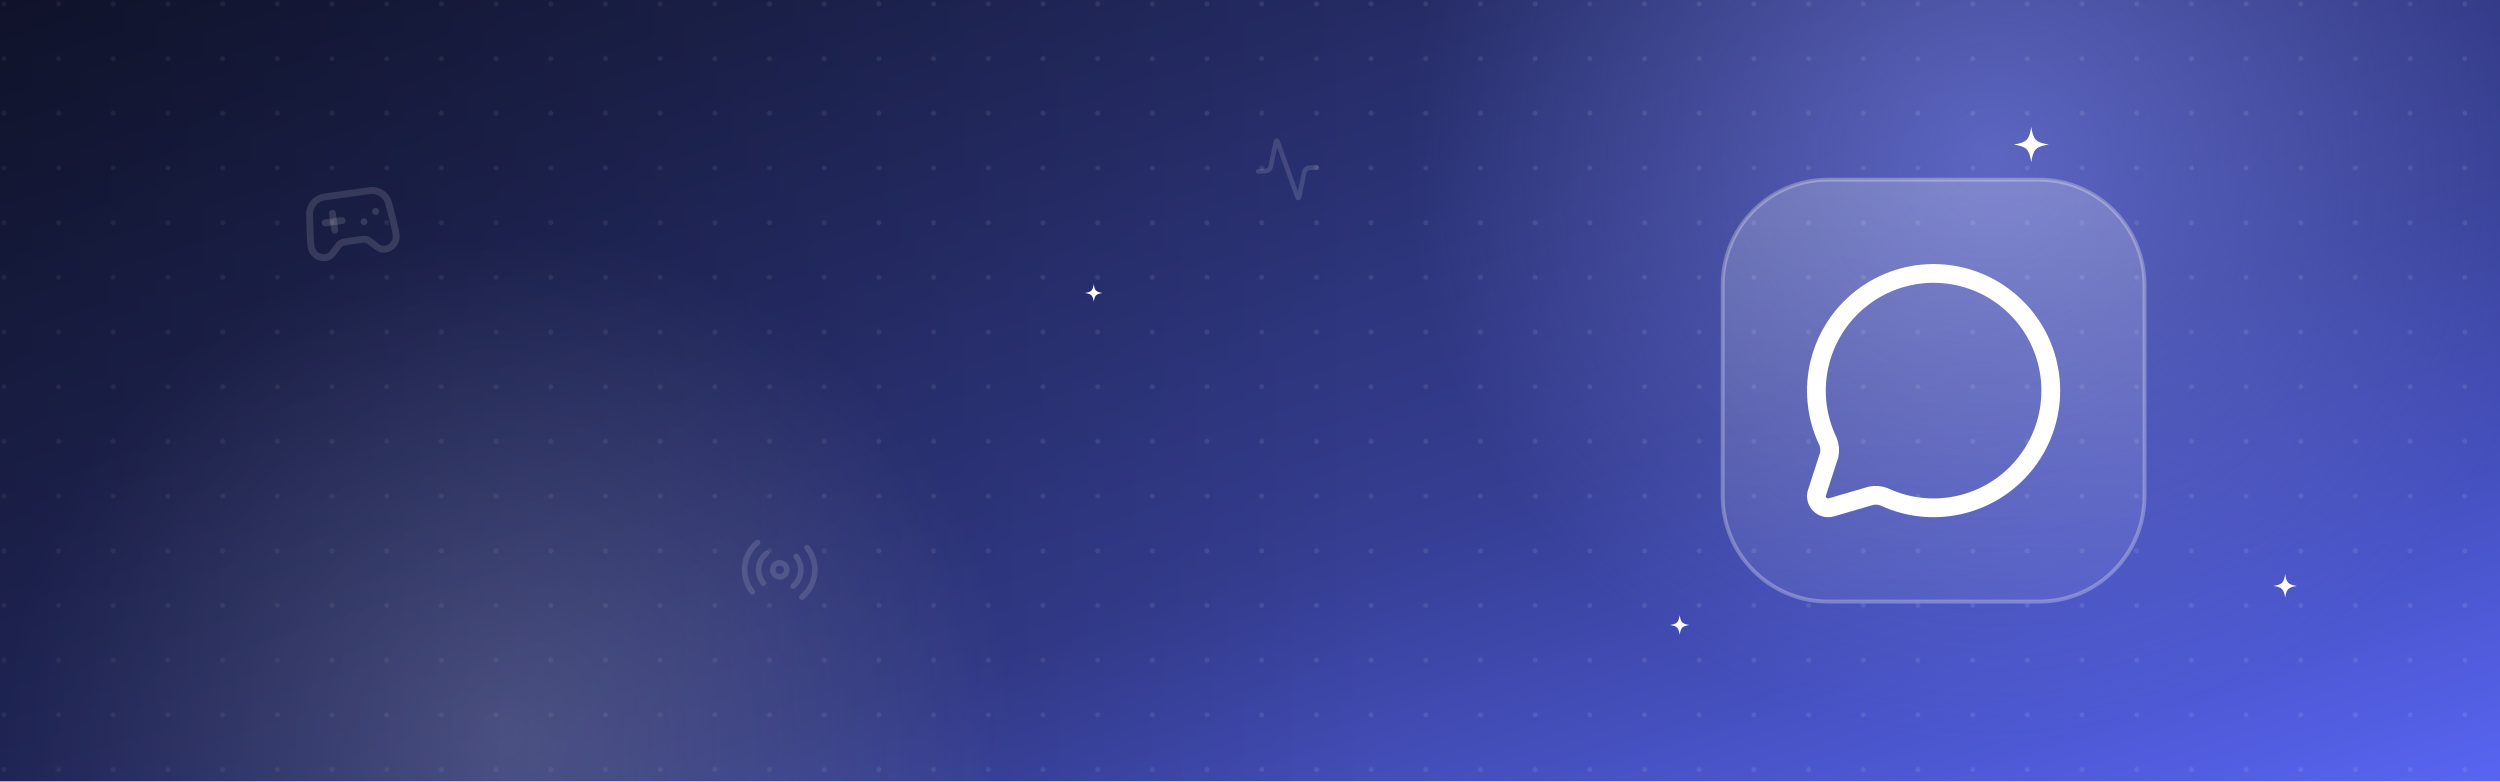
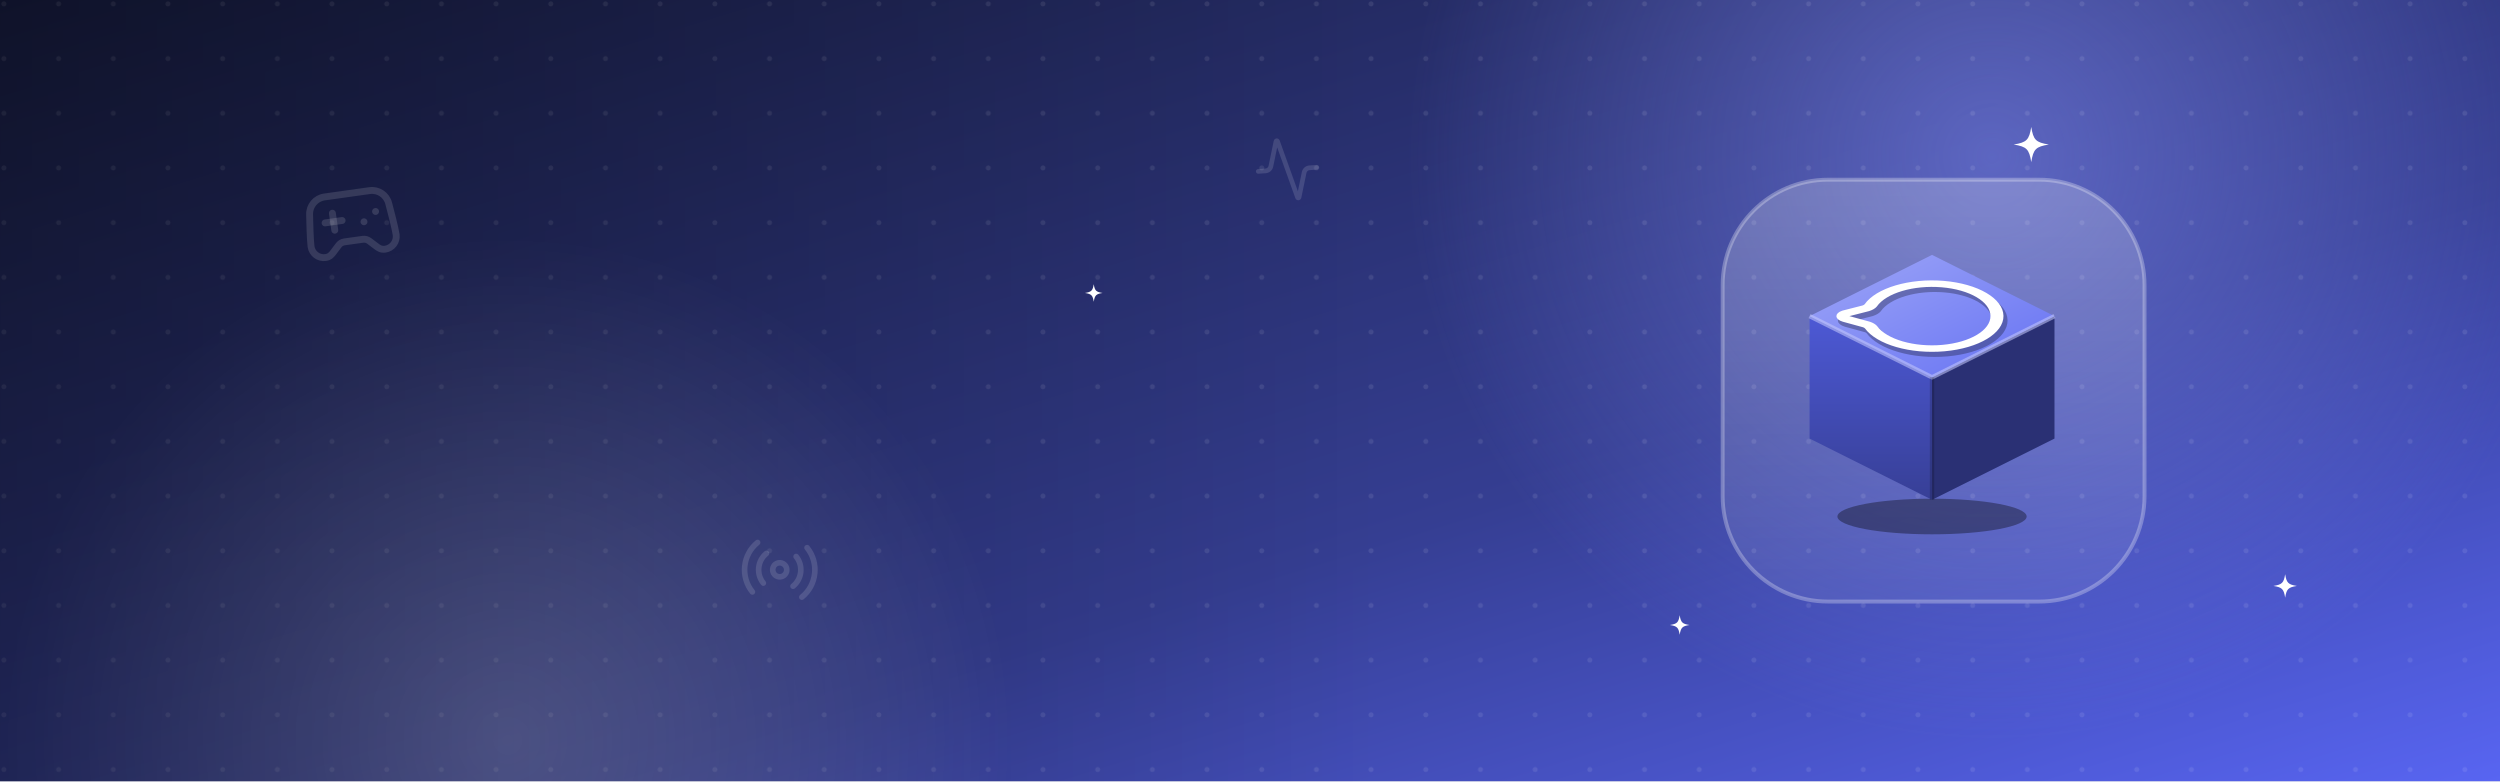
<svg xmlns="http://www.w3.org/2000/svg" viewBox="0 0 1280 400" role="img" aria-hidden="true">
  <defs>
    <linearGradient id="bg" x1="0" y1="0" x2="1" y2="1">
      <stop offset="0" stop-color="#171c3f" />
      <stop offset=".62" stop-color="#353e92" />
      <stop offset="1" stop-color="#5865f2" />
    </linearGradient>
    <radialGradient id="o1">
      <stop offset="0" stop-color="#828cf5" stop-opacity=".55" />
      <stop offset="1" stop-color="#828cf5" stop-opacity="0" />
    </radialGradient>
    <radialGradient id="o2">
      <stop offset="0" stop-color="#ffffff" stop-opacity=".22" />
      <stop offset="1" stop-color="#ffffff" stop-opacity="0" />
    </radialGradient>
    <pattern id="dots" width="28" height="28" patternUnits="userSpaceOnUse">
      <circle cx="2" cy="2" r="1.3" fill="#ffffff" fill-opacity=".09" />
    </pattern>
    <linearGradient id="glass" x1="0" y1="0" x2="0" y2="1">
      <stop offset="0" stop-color="#ffffff" stop-opacity=".22" />
      <stop offset="1" stop-color="#ffffff" stop-opacity=".06" />
    </linearGradient>
    <linearGradient id="fade" x1="0" y1="0" x2="1" y2="0">
      <stop offset="0" stop-color="#000" stop-opacity=".35" />
      <stop offset=".55" stop-color="#000" stop-opacity="0" />
    </linearGradient>
+     <linearGradient id="bbt" x1="0" y1="0" x2="1" y2="1">
+       <stop offset="0" stop-color="#9ea6f7" />
+       <stop offset="1" stop-color="#6571f3" />
+     </linearGradient>
+     <linearGradient id="bbl" x1="0" y1="0" x2="0" y2="1">
+       <stop offset="0" stop-color="#4d59d5" />
+       <stop offset="1" stop-color="#373f96" />
+     </linearGradient>
+     <linearGradient id="bbsh" x1="0" y1="0" x2="1" y2="0">
+       <stop offset="0" stop-color="#fff" stop-opacity="0" />
+       <stop offset=".5" stop-color="#fff" stop-opacity=".55" />
+       <stop offset="1" stop-color="#fff" stop-opacity="0" />
+     </linearGradient>
+     <clipPath id="bbc">
+       <path d="M32 10 L54 21 L32 32 L10 21 Z" />
+     </clipPath>
  </defs>
  <style>.b1,.b2,.f,.s,.k{transform-box:fill-box;transform-origin:50% 50%}
@keyframes b1{to{transform:translate(-90px,40px) scale(1.15)}}@keyframes b2{to{transform:translate(70px,-30px) scale(.9)}}
@keyframes f{0%,100%{transform:translateY(0)}50%{transform:translateY(-10px)}}
@keyframes s{0%,100%{opacity:.25;transform:scale(.5) rotate(0)}50%{opacity:.95;transform:scale(1) rotate(45deg)}}
@keyframes k{0%,100%{transform:translateY(0)}50%{transform:translateY(-6px)}}
.b1{animation:b1 16s ease-in-out infinite alternate}.b2{animation:b2 19s ease-in-out infinite alternate}
.f{animation:f 9s ease-in-out infinite}.f1{animation-duration:11s;animation-delay:-3s}.f2{animation-duration:13s;animation-delay:-6s}
.s{animation:s 3.4s ease-in-out infinite}.k{animation:k 6s ease-in-out infinite}
- @media (prefers-reduced-motion:reduce){.b1,.b2,.f,.s,.k{animation:none!important}}</style>
+ @media (prefers-reduced-motion:reduce){.b1,.b2,.f,.s,.k{animation:none!important}}.bbbob,.bbshadow{transform-box:fill-box;transform-origin:50% 50%}@keyframes bbb{0%,100%{transform:translateY(0)}50%{transform:translateY(-2.2px)}}@keyframes bbsd{0%,100%{transform:scaleX(1);opacity:.35}50%{transform:scaleX(.86);opacity:.22}}@keyframes bbs{0%,55%{transform:translateX(0)}100%{transform:translateX(78px)}}@keyframes bbg{0%,100%{opacity:.9}50%{opacity:1}}.bbbob{animation:bbb 4.2s ease-in-out infinite}.bbshadow{animation:bbsd 4.2s ease-in-out infinite}.bbshine{animation:bbs 5.5s ease-in-out infinite}.bbglow{animation:bbg 4.2s ease-in-out infinite}</style>
  <rect width="1280" height="400" fill="url(#bg)" />
  <circle class="b1" cx="1020" cy="80" r="300" fill="url(#o1)" />
  <circle class="b2" cx="260" cy="380" r="260" fill="url(#o2)" />
  <rect width="1280" height="400" fill="url(#dots)" />
  <rect width="1280" height="400" fill="url(#fade)" />
  <g transform="translate(150 92) rotate(-8) scale(2.2)">
    <g class="f f0" fill="none" stroke="#ffffff" stroke-opacity=".13" stroke-width="1.6" stroke-linecap="round" stroke-linejoin="round">
      <line x1="6" x2="10" y1="11" y2="11" />
      <line x1="8" x2="8" y1="9" y2="13" />
      <line x1="15" x2="15.01" y1="12" y2="12" />
      <line x1="18" x2="18.01" y1="10" y2="10" />
      <path d="M17.32 5H6.68a4 4 0 0 0-3.978 3.59c-.006.052-.01.101-.017.152C2.604 9.416 2 14.456 2 16a3 3 0 0 0 3 3c1 0 1.5-.5 2-1l1.414-1.414A2 2 0 0 1 9.828 16h4.344a2 2 0 0 1 1.414.586L17 18c.5.5 1 1 2 1a3 3 0 0 0 3-3c0-1.545-.604-6.584-.685-7.258-.007-.05-.011-.1-.017-.151A4 4 0 0 0 17.32 5z" />
    </g>
  </g>
  <g transform="translate(380 268) rotate(6) scale(1.8)">
    <g class="f f1" fill="none" stroke="#ffffff" stroke-opacity=".13" stroke-width="1.6" stroke-linecap="round" stroke-linejoin="round">
      <path d="M16.247 7.761a6 6 0 0 1 0 8.478" />
      <path d="M19.075 4.933a10 10 0 0 1 0 14.134" />
      <path d="M4.925 19.067a10 10 0 0 1 0-14.134" />
      <path d="M7.753 16.239a6 6 0 0 1 0-8.478" />
      <circle cx="12" cy="12" r="2" />
    </g>
  </g>
  <g transform="translate(640 70) rotate(-4) scale(1.5)">
    <g class="f f2" fill="none" stroke="#ffffff" stroke-opacity=".13" stroke-width="1.6" stroke-linecap="round" stroke-linejoin="round">
      <path d="M22 12h-2.48a2 2 0 0 0-1.93 1.46l-2.35 8.36a.25.25 0 0 1-.48 0L9.24 2.18a.25.25 0 0 0-.48 0l-2.35 8.36A2 2 0 0 1 4.49 12H2" />
    </g>
  </g>
  <g class="k">
    <rect x="882" y="92" width="216" height="216" rx="54" fill="url(#glass)" stroke="#ffffff" stroke-opacity=".28" stroke-width="2" />
-     <g transform="translate(918 128) scale(6)" fill="none" stroke="#ffffff" stroke-width="1.6" stroke-linecap="round" stroke-linejoin="round">
-       <path d="M2.992 16.342a2 2 0 0 1 .094 1.167l-1.065 3.29a1 1 0 0 0 1.236 1.168l3.413-.998a2 2 0 0 1 1.099.092 10 10 0 1 0-4.777-4.719" />
+     <g transform="translate(898 102) scale(2.85)">
+       <g class="bbbob">
+         <ellipse cx="32" cy="57" rx="17" ry="3.2" fill="#000" opacity=".35" class="bbshadow" />
+         <path d="M10 21 L32 32 V54 L10 43 Z" fill="url(#bbl)" />
+         <path d="M54 21 L32 32 V54 L54 43 Z" fill="#2a3074" />
+         <path d="M32 10 L54 21 L32 32 L10 21 Z" fill="url(#bbt)" />
+         <path d="M10 21 L32 32 L54 21" fill="none" stroke="#c5c9fa" stroke-opacity=".55" stroke-width=".8" stroke-linejoin="round" />
+         <path d="M32 32 V54" stroke="#000" stroke-opacity=".18" stroke-width=".8" />
+         <g clip-path="url(#bbc)">
+           <rect class="bbshine" x="-14" y="6" width="14" height="30" fill="url(#bbsh)" transform="skewX(-25)" />
+         </g>
+         <g transform="translate(.5 .8)">
+           <g transform="matrix(0.825 0.4125 -0.825 0.4125 32 11.100)" fill="none" stroke="#000" stroke-opacity=".28" stroke-width="2.4" stroke-linecap="round" stroke-linejoin="round">
+             <path d="M2.992 16.342a2 2 0 0 1 .094 1.167l-1.065 3.29a1 1 0 0 0 1.236 1.168l3.413-.998a2 2 0 0 1 1.099.092 10 10 0 1 0-4.777-4.719" />
+           </g>
+         </g>
+         <g class="bbglow" transform="matrix(0.825 0.4125 -0.825 0.4125 32 11.100)" fill="none" stroke="#fff" stroke-width="2" stroke-linecap="round" stroke-linejoin="round">
+           <path d="M2.992 16.342a2 2 0 0 1 .094 1.167l-1.065 3.29a1 1 0 0 0 1.236 1.168l3.413-.998a2 2 0 0 1 1.099.092 10 10 0 1 0-4.777-4.719" />
+         </g>
+       </g>
    </g>
  </g>
  <g transform="translate(1040 74) scale(0.9)">
    <path class="s" style="animation-delay:0s" d="M0 -10 C1.2 -2.6 2.6 -1.2 10 0 C2.6 1.2 1.2 2.6 0 10 C-1.2 2.6 -2.6 1.2 -10 0 C-2.6 -1.2 -1.2 -2.6 0 -10Z" fill="#ffffff" />
  </g>
  <g transform="translate(1170 300) scale(0.6)">
    <path class="s" style="animation-delay:1.1s" d="M0 -10 C1.2 -2.6 2.6 -1.2 10 0 C2.6 1.2 1.2 2.6 0 10 C-1.2 2.6 -2.6 1.2 -10 0 C-2.6 -1.2 -1.2 -2.6 0 -10Z" fill="#ffffff" />
  </g>
  <g transform="translate(860 320) scale(0.5)">
    <path class="s" style="animation-delay:2.2s" d="M0 -10 C1.2 -2.6 2.6 -1.2 10 0 C2.6 1.2 1.2 2.6 0 10 C-1.2 2.6 -2.6 1.2 -10 0 C-2.6 -1.2 -1.2 -2.6 0 -10Z" fill="#ffffff" />
  </g>
  <g transform="translate(560 150) scale(0.45)">
    <path class="s" style="animation-delay:0.6s" d="M0 -10 C1.2 -2.6 2.6 -1.2 10 0 C2.6 1.2 1.2 2.6 0 10 C-1.2 2.6 -2.6 1.2 -10 0 C-2.6 -1.2 -1.2 -2.6 0 -10Z" fill="#ffffff" />
  </g>
</svg>
